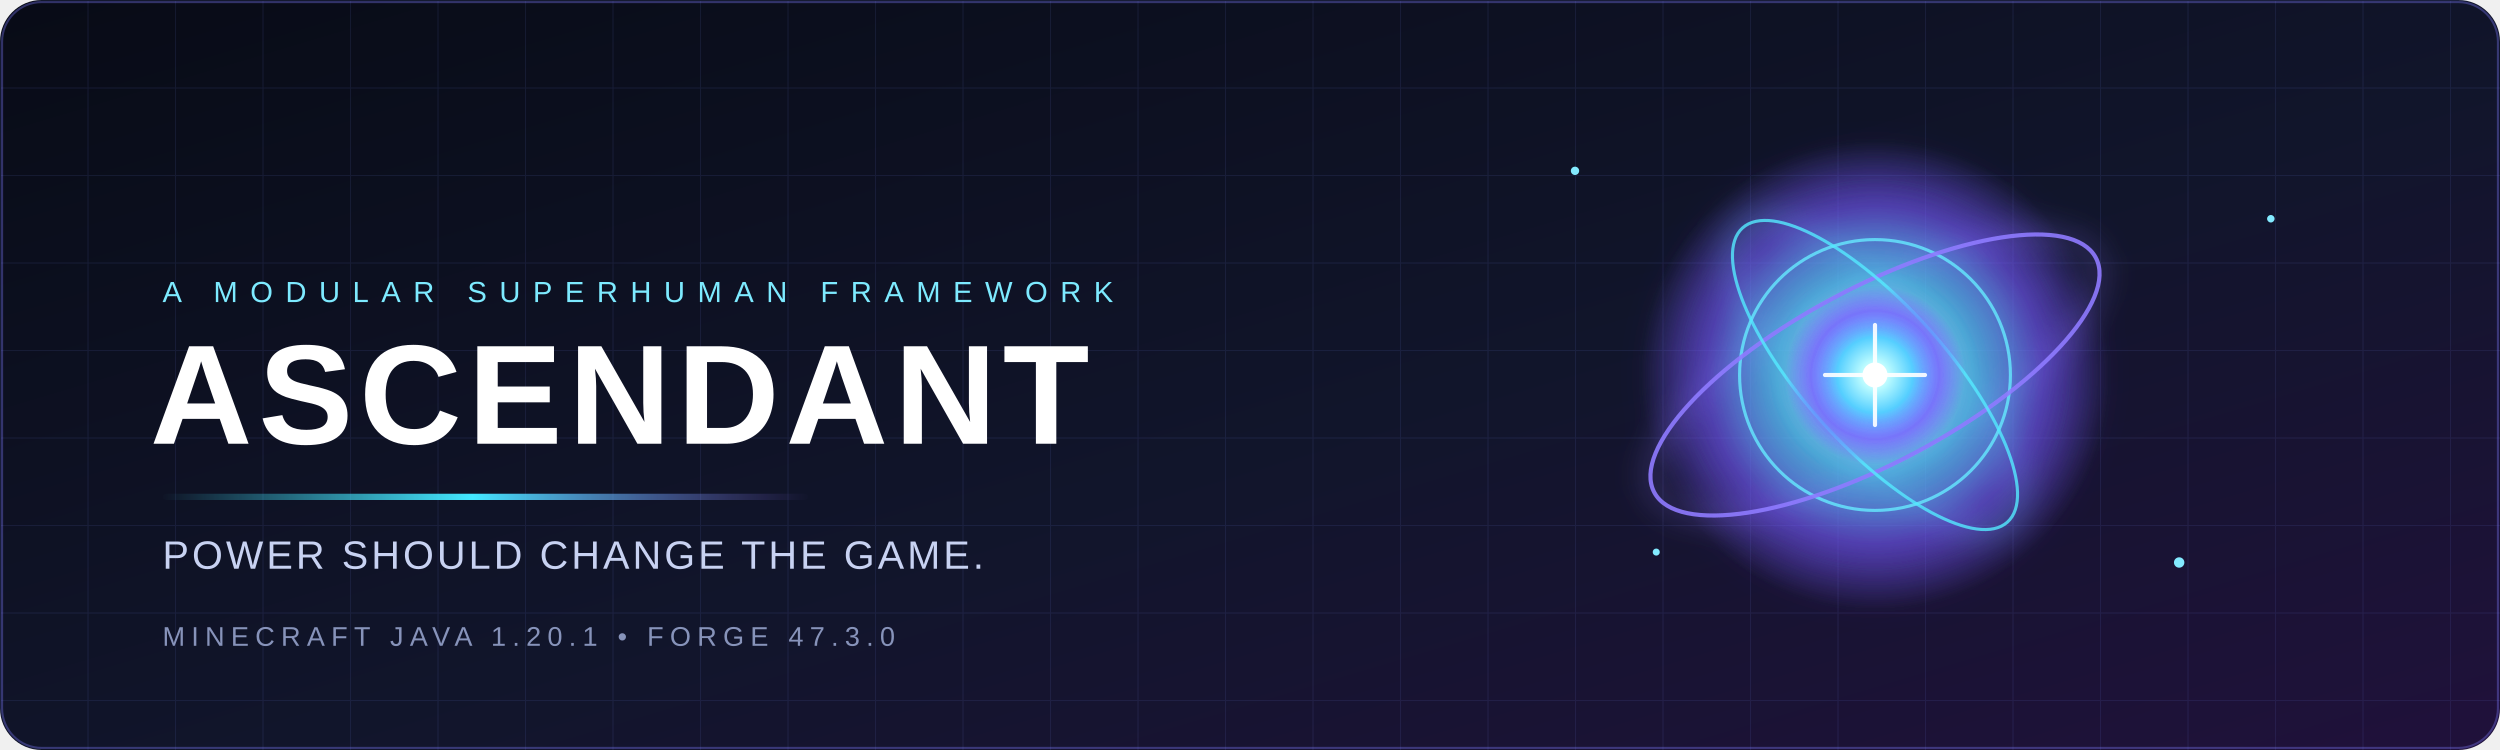
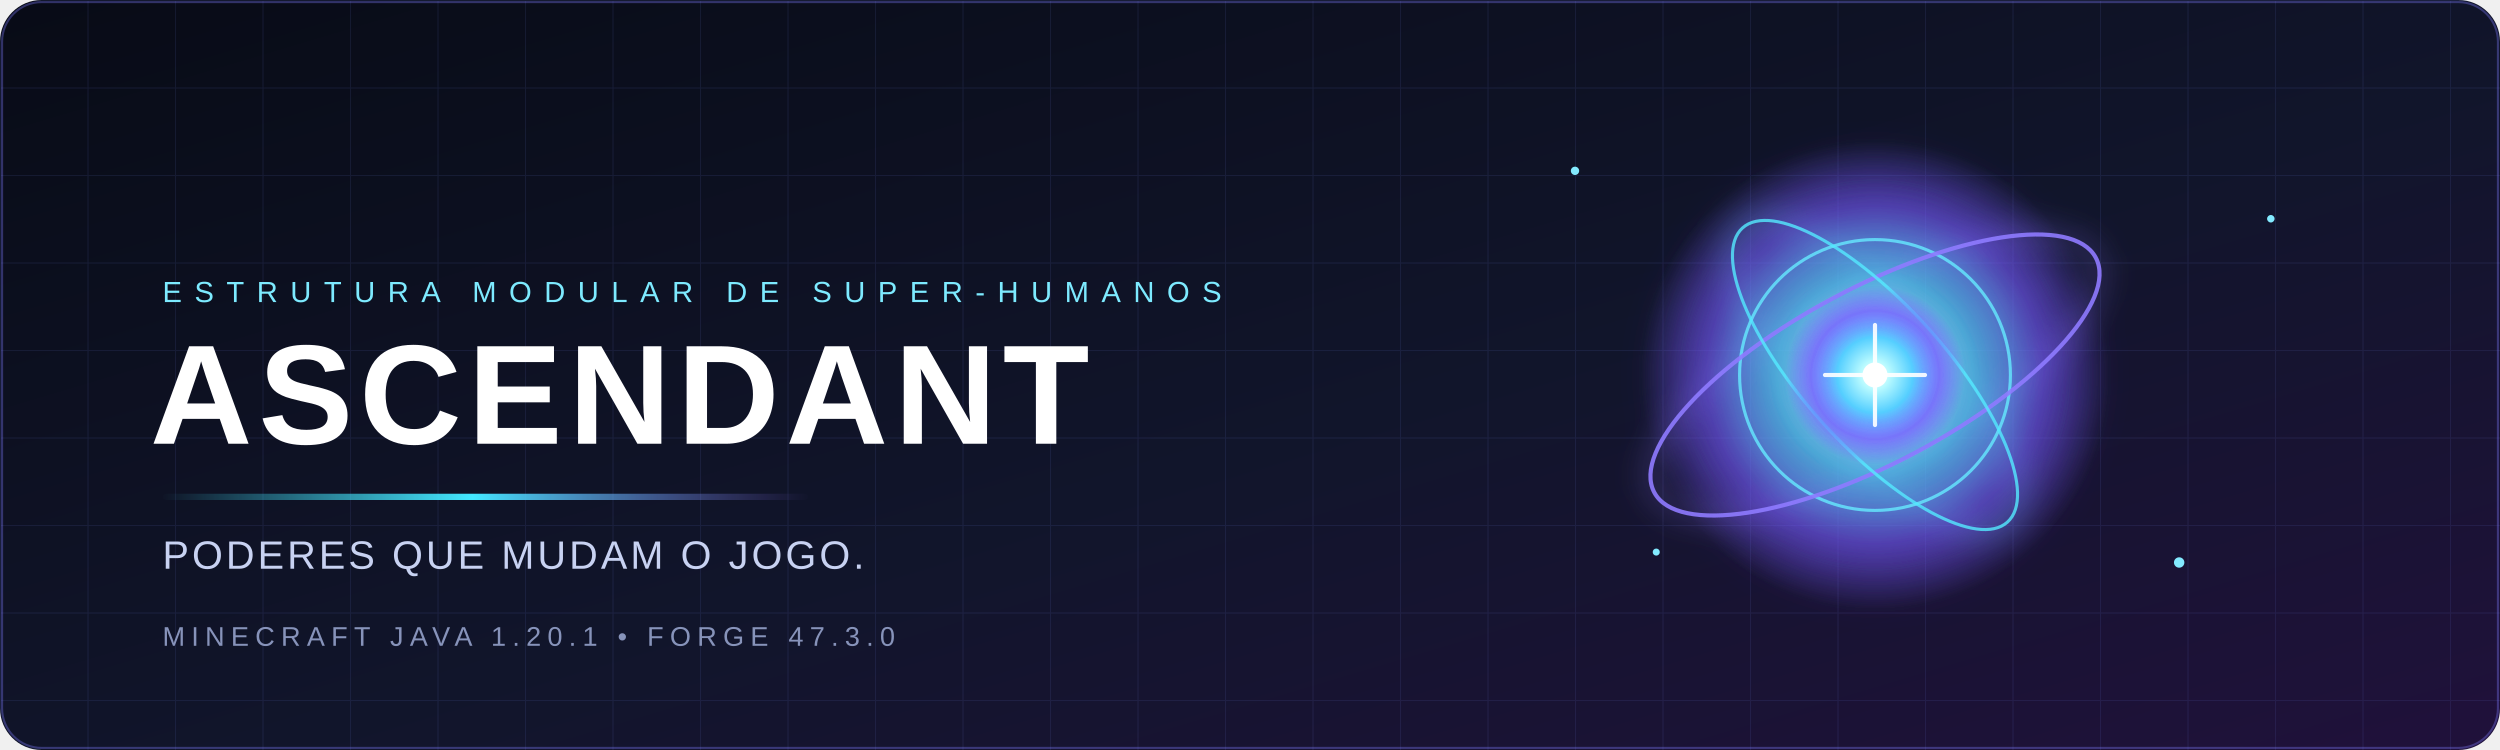
<svg xmlns="http://www.w3.org/2000/svg" width="1200" height="360" viewBox="0 0 1200 360" role="img" aria-labelledby="title desc">
  <defs>
    <linearGradient id="bg" x1="0" y1="0" x2="1" y2="1">
      <stop offset="0" stop-color="#080b16" />
      <stop offset=".55" stop-color="#11152b" />
      <stop offset="1" stop-color="#20113b" />
    </linearGradient>
    <linearGradient id="beam" x1="0" y1="0" x2="1" y2="0">
      <stop offset="0" stop-color="#43e8ff" stop-opacity="0" />
      <stop offset=".48" stop-color="#43e8ff" />
      <stop offset="1" stop-color="#9b6dff" stop-opacity="0" />
    </linearGradient>
    <radialGradient id="core">
      <stop offset="0" stop-color="#ffffff" />
      <stop offset=".16" stop-color="#b8faff" />
      <stop offset=".42" stop-color="#56cfff" />
      <stop offset=".72" stop-color="#7657ff" stop-opacity=".7" />
      <stop offset="1" stop-color="#7657ff" stop-opacity="0" />
    </radialGradient>
    <filter id="glow" x="-100%" y="-100%" width="300%" height="300%">
      <feGaussianBlur stdDeviation="7" result="blur" />
      <feMerge>
        <feMergeNode in="blur" />
        <feMergeNode in="SourceGraphic" />
      </feMerge>
    </filter>
    <pattern id="grid" width="42" height="42" patternUnits="userSpaceOnUse">
      <path d="M42 0H0V42" fill="none" stroke="#7f91ff" stroke-opacity=".10" stroke-width="1" />
    </pattern>
  </defs>
  <rect width="1200" height="360" rx="20" fill="url(#bg)" />
  <rect width="1200" height="360" rx="20" fill="url(#grid)" />
  <g opacity=".55" stroke="url(#beam)" stroke-width="2">
    <path d="M0 68H1200">
      <animate attributeName="opacity" values=".12;.65;.12" dur="4s" repeatCount="indefinite" />
    </path>
    <path d="M0 292H1200">
      <animate attributeName="opacity" values=".6;.12;.6" dur="5s" repeatCount="indefinite" />
    </path>
  </g>
  <g transform="translate(900 180)" filter="url(#glow)">
    <circle r="112" fill="url(#core)" opacity=".55">
      <animate attributeName="r" values="96;116;96" dur="3.2s" repeatCount="indefinite" />
    </circle>
    <circle r="65" fill="none" stroke="#66eaff" stroke-opacity=".8" stroke-width="1.5">
      <animateTransform attributeName="transform" type="rotate" from="0" to="360" dur="18s" repeatCount="indefinite" />
    </circle>
    <ellipse rx="120" ry="42" fill="none" stroke="#8e7aff" stroke-width="2" stroke-opacity=".9" transform="rotate(-28)">
      <animateTransform attributeName="transform" additive="sum" type="rotate" from="0" to="360" dur="14s" repeatCount="indefinite" />
    </ellipse>
    <ellipse rx="95" ry="34" fill="none" stroke="#54eaff" stroke-width="1.5" stroke-opacity=".8" transform="rotate(48)">
      <animateTransform attributeName="transform" additive="sum" type="rotate" from="360" to="0" dur="11s" repeatCount="indefinite" />
    </ellipse>
    <circle r="43" fill="url(#core)">
      <animate attributeName="opacity" values=".72;1;.72" dur="2.1s" repeatCount="indefinite" />
    </circle>
    <path d="M-24 0H24M0-24V24" stroke="#fff" stroke-width="2" stroke-linecap="round" opacity=".9" />
    <circle r="6" fill="#fff" />
  </g>
  <g fill="#83eaff">
    <circle cx="756" cy="82" r="2">
      <animate attributeName="cy" values="82;58;82" dur="3s" repeatCount="indefinite" />
    </circle>
    <circle cx="1046" cy="270" r="2.5">
      <animate attributeName="cx" values="1046;1070;1046" dur="4s" repeatCount="indefinite" />
    </circle>
    <circle cx="1090" cy="105" r="1.8">
      <animate attributeName="cy" values="105;128;105" dur="2.6s" repeatCount="indefinite" />
    </circle>
    <circle cx="795" cy="265" r="1.7">
      <animate attributeName="cx" values="795;770;795" dur="3.5s" repeatCount="indefinite" />
    </circle>
  </g>
  <g font-family="Segoe UI,Arial,sans-serif">
-     <text x="78" y="145" fill="#7deaff" font-size="14" letter-spacing="6">A MODULAR SUPERHUMAN FRAMEWORK</text>
+     <text x="78" y="145" fill="#7deaff" font-size="14" letter-spacing="6">ESTRUTURA MODULAR DE SUPER-HUMANOS</text>
    <text x="72" y="213" fill="#ffffff" font-size="68" font-weight="800" letter-spacing="3">ASCENDANT</text>
    <rect x="78" y="237" width="310" height="3" rx="2" fill="url(#beam)">
      <animate attributeName="width" values="70;310;190;310" dur="5s" repeatCount="indefinite" />
    </rect>
-     <text x="78" y="273" fill="#c8d2f2" font-size="19" letter-spacing="1.5">POWER SHOULD CHANGE THE GAME.</text>
+     <text x="78" y="273" fill="#c8d2f2" font-size="19" letter-spacing="1.5">PODERES QUE MUDAM O JOGO.</text>
    <text x="78" y="310" fill="#8793ba" font-size="13" letter-spacing="3">MINECRAFT JAVA 1.20.1  •  FORGE 47.3.0</text>
  </g>
  <rect x="1" y="1" width="1198" height="358" rx="19" fill="none" stroke="#7e7cff" stroke-opacity=".35" />
</svg>
